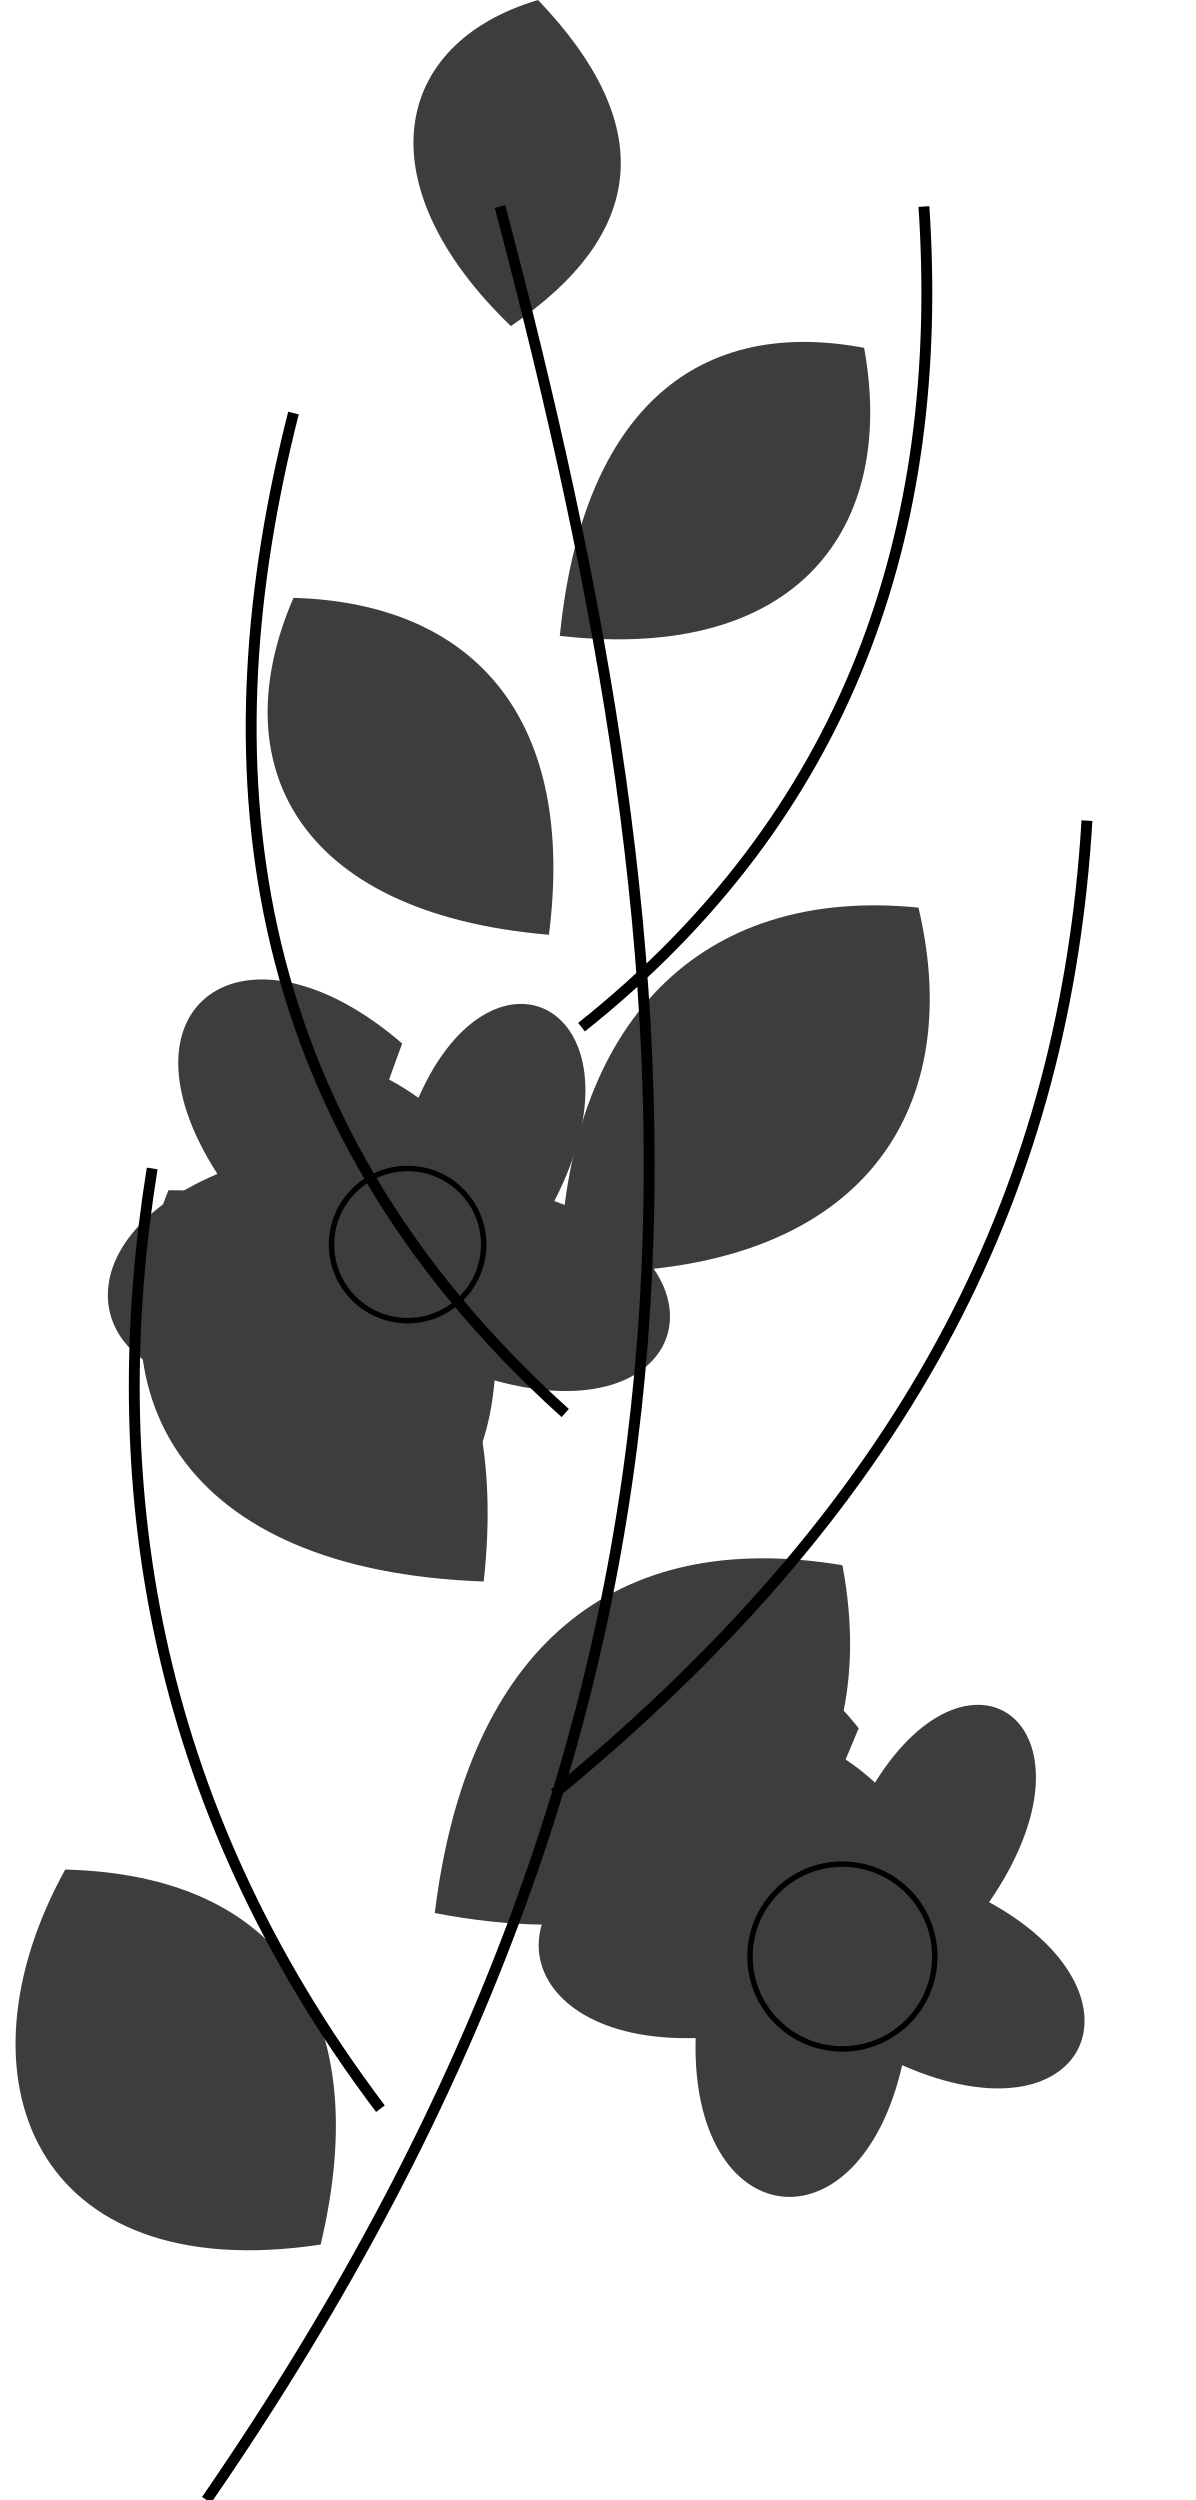
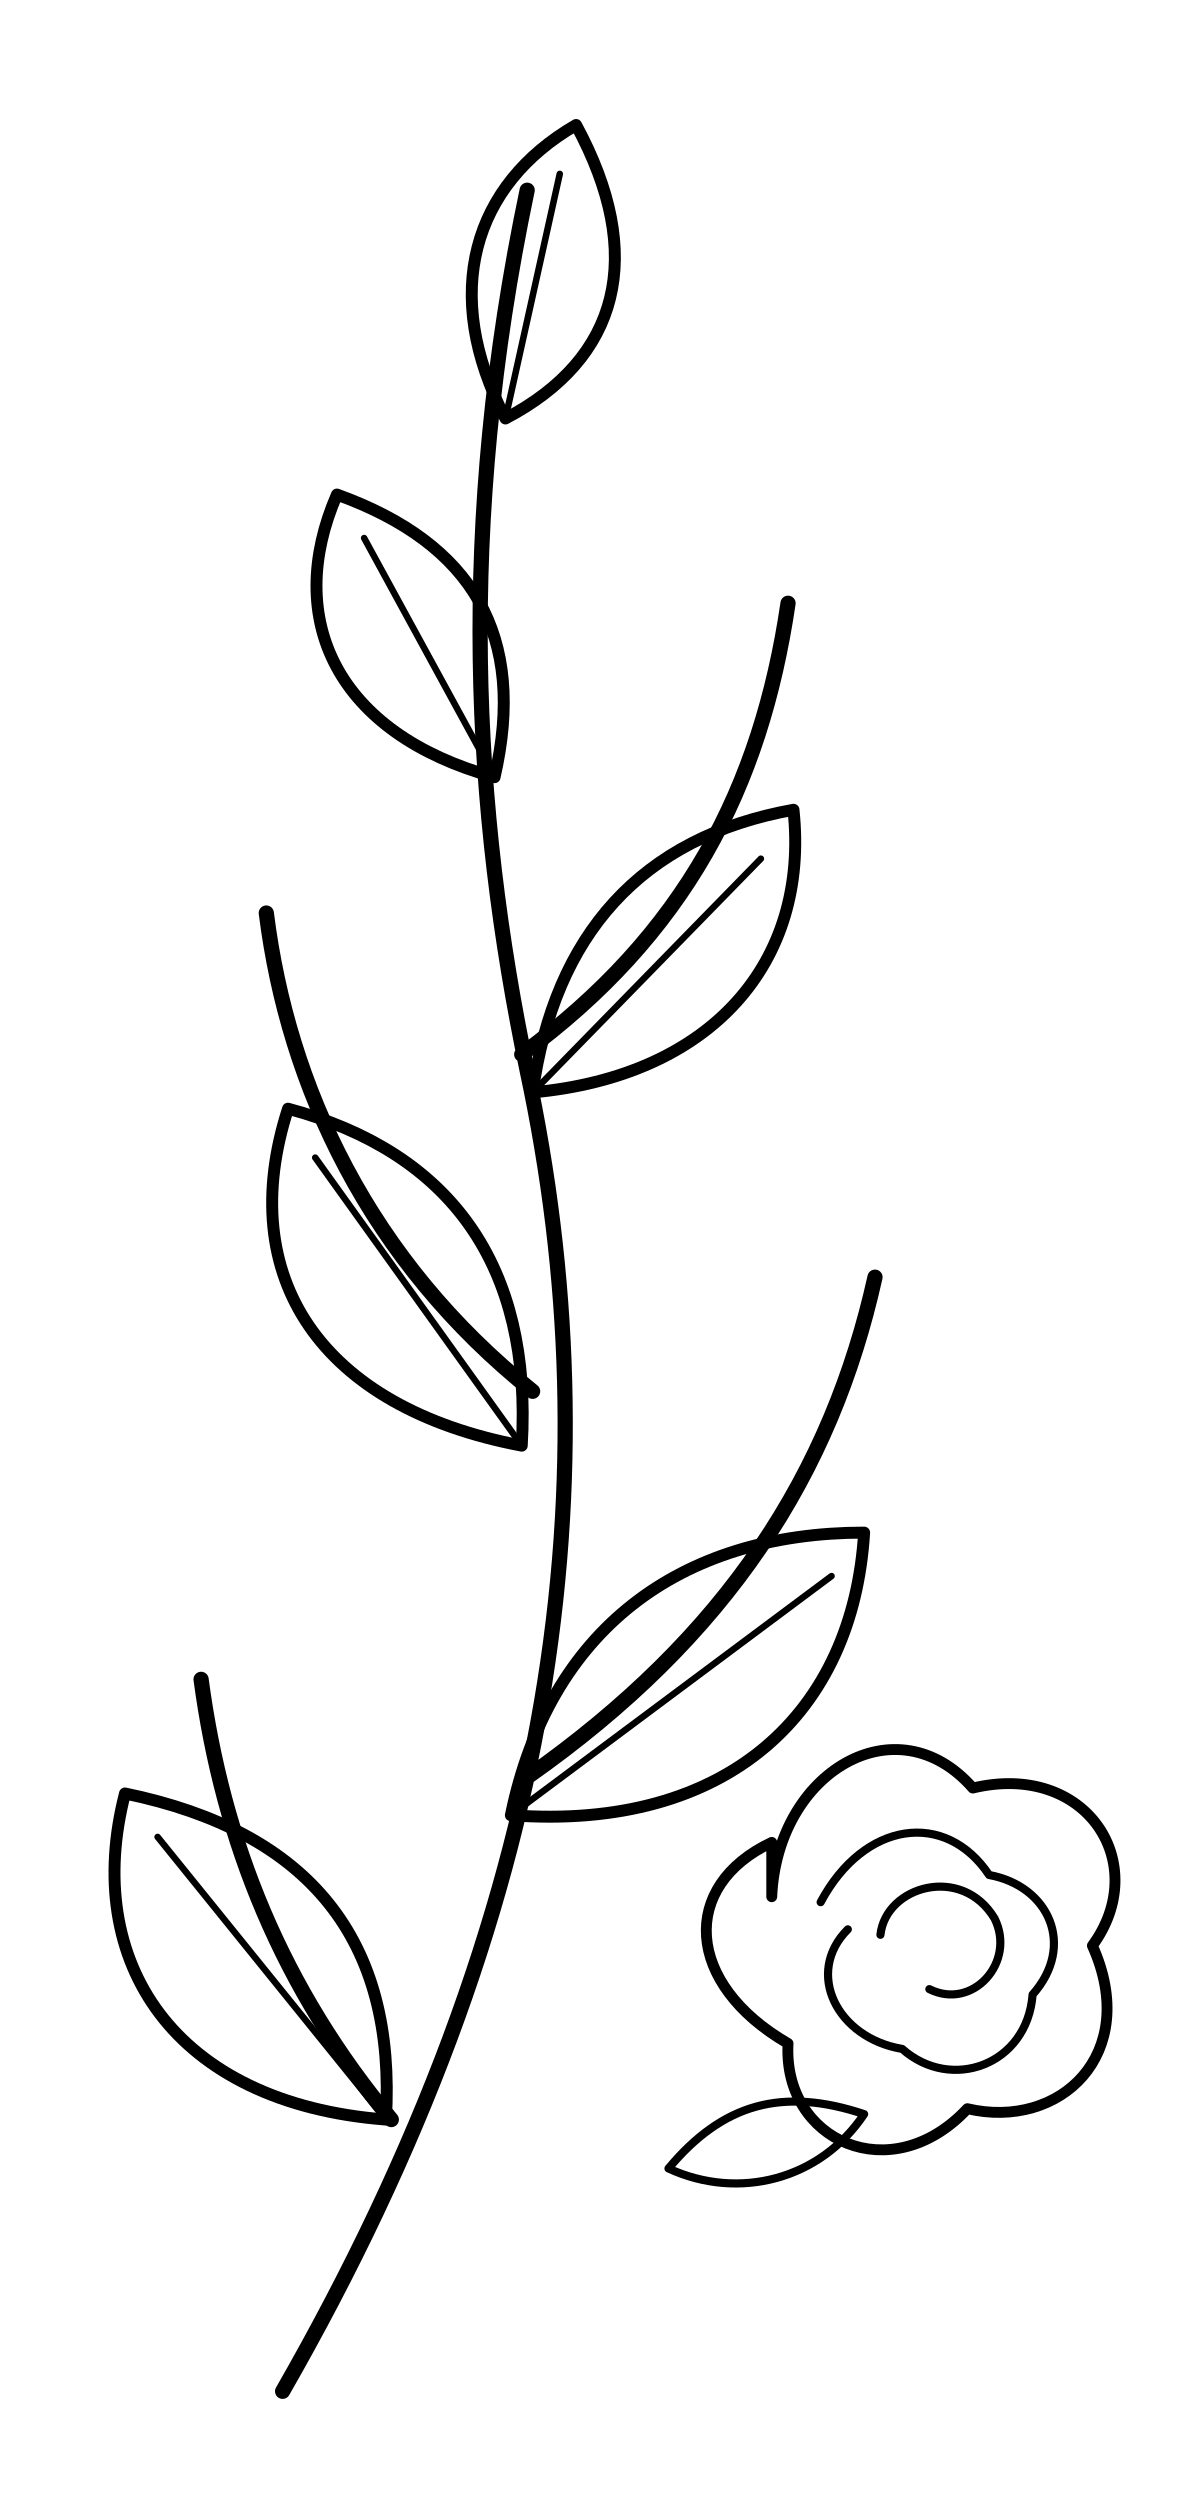
- <svg xmlns="http://www.w3.org/2000/svg" viewBox="0 0 220 460" fill="none" stroke="currentColor" stroke-width="2">
-   <path d="M38 460c104-151 92-278 54-422M70 388C27 331 19 271 28 215m74 115c67-55 94-113 98-179M104 260C43 205 38 139 54 76m53 113c49-39 67-91 63-151" />
-   <g fill="currentColor" stroke="none" opacity=".76">
-     <path d="M59 413C6 421-9 382 12 344c40 1 57 27 47 69Zm21-61c57 11 83-22 75-64-42-7-69 15-75 64Zm9-61c-56-2-73-35-58-72 42 0 63 27 58 72Zm14-57c55 2 75-29 66-67-40-4-65 21-66 67Zm-2-62c-47-4-60-32-47-62 34 1 52 23 47 62Zm2-55c44 5 62-20 56-53-32-6-52 13-56 53Zm-9-57C67 34 72 8 99 0c22 23 20 43-5 60Z" />
-     <path d="M140 361c-22-30-3-55 21-33 18-29 43-10 21 22 31 17 18 45-16 30-8 35-39 31-38-5-35 1-40-29-5-38-15-34 12-48 35-19Z" />
-     <path d="M58 236c-25-26-9-54 19-34 14-32 43-16 25 19 34 12 25 43-11 33-3 36-35 36-39 0-35 6-45-24-12-38-20-31 5-49 34-24Z" />
+ <svg xmlns="http://www.w3.org/2000/svg" viewBox="0 0 220 460" fill="none" stroke="currentColor" stroke-linecap="round" stroke-linejoin="round">
+   <path stroke-width="2.8" d="M52 440c51-89 61-168 45-243-10-48-13-100 0-162M72 390c-20-24-31-51-35-81m60 18c37-26 56-56 64-92M98 256c-30-24-45-56-49-88m47 26c30-22 44-49 49-83" />
+   <g stroke-width="2.2">
+     <path d="M71 390c-39-3-56-29-48-60 34 7 50 27 48 60Zm23-56c40 3 63-19 65-52-34 0-58 18-65 52ZM96 266c-37-7-53-31-43-62 30 8 45 29 43 62Zm2-65c33-3 51-24 48-52-28 5-44 23-48 52ZM91 143c-29-8-39-29-29-52 25 9 35 26 29 52Zm2-66c-12-23-6-43 13-54 13 24 8 43-13 54Z" />
+     <path stroke-width="1.2" d="m29 338 42 52m82-100-59 44m-36-121 38 53m44-108-42 43m-31-102 24 44m12-111-10 45" />
  </g>
-   <g fill="none" stroke-width="1">
-     <circle cx="155" cy="360" r="17" />
-     <circle cx="75" cy="229" r="14" />
-   </g>
+   <path stroke-width="2" d="M142 349c1-23 23-36 37-20 21-5 33 14 22 29 9 20-6 34-23 30-14 15-34 6-33-12-19-11-20-29-3-37Z" />
+   <path stroke-width="1.5" d="M151 350c8-15 23-17 31-5 11 2 16 13 8 22-1 13-15 18-24 10-12-2-18-14-10-22m6 1c1-9 15-13 21-3 4 8-4 17-12 13m-12 23c-8 12-23 16-36 10 10-12 21-15 36-10Z" />
</svg>
